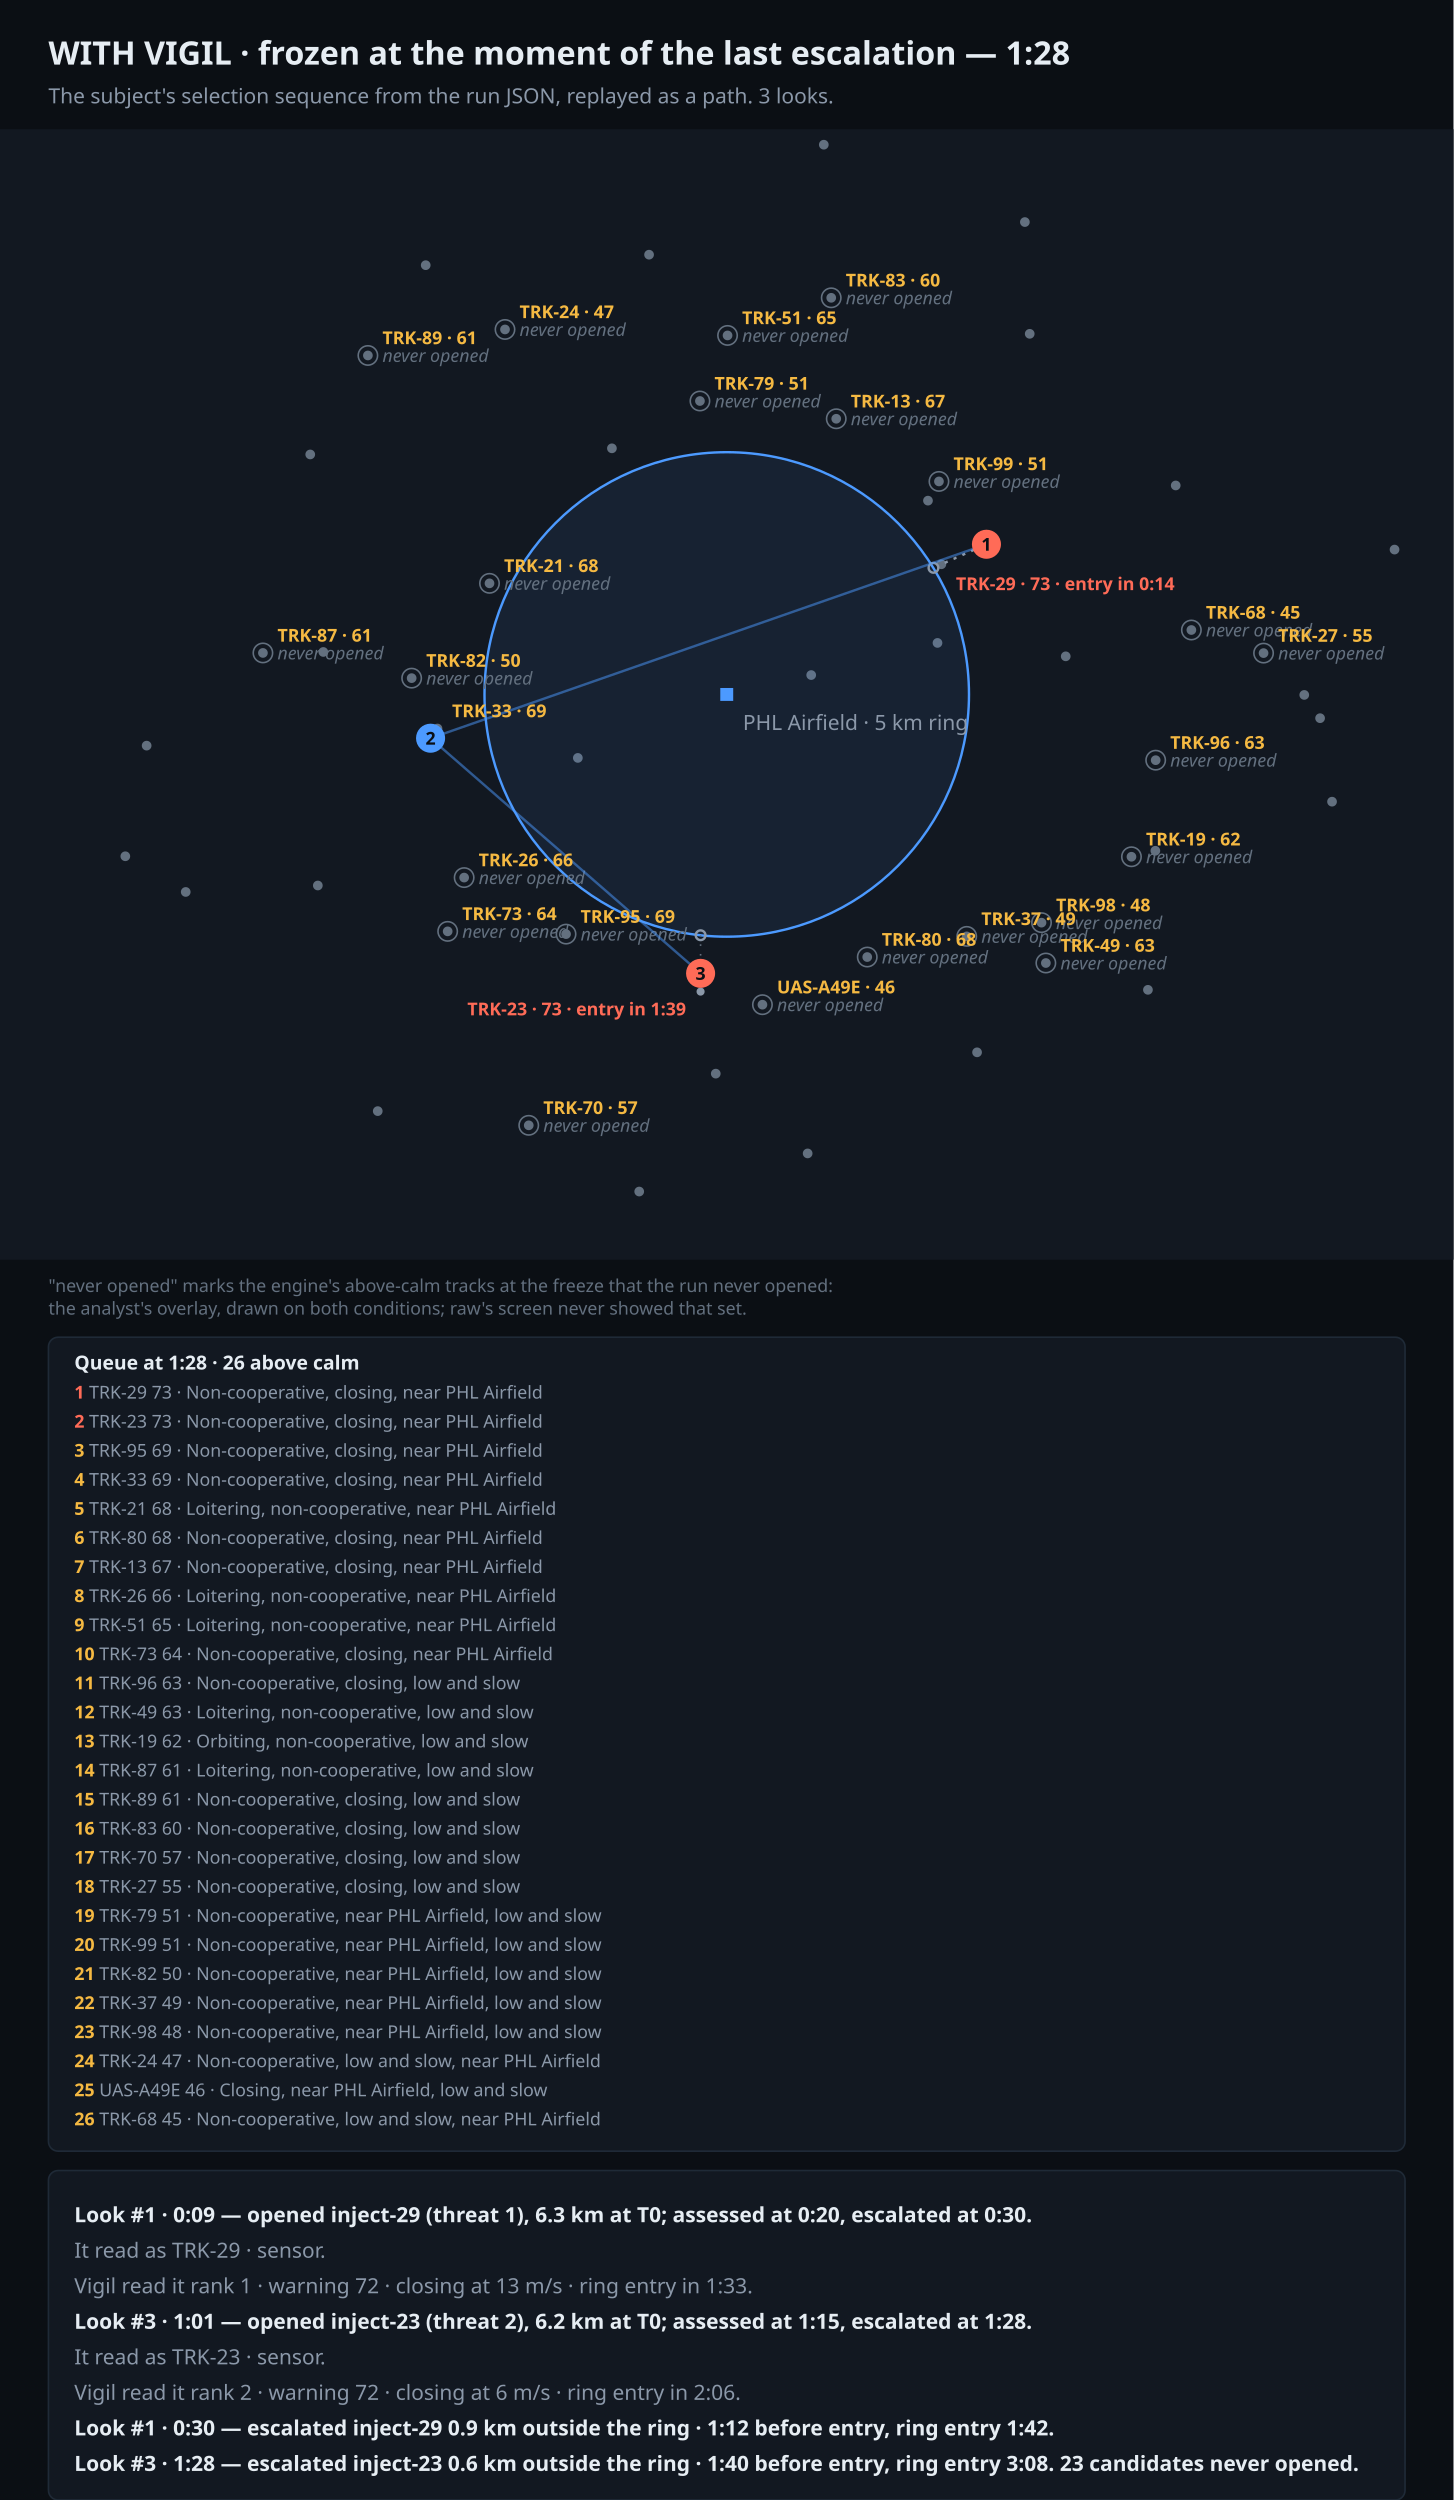
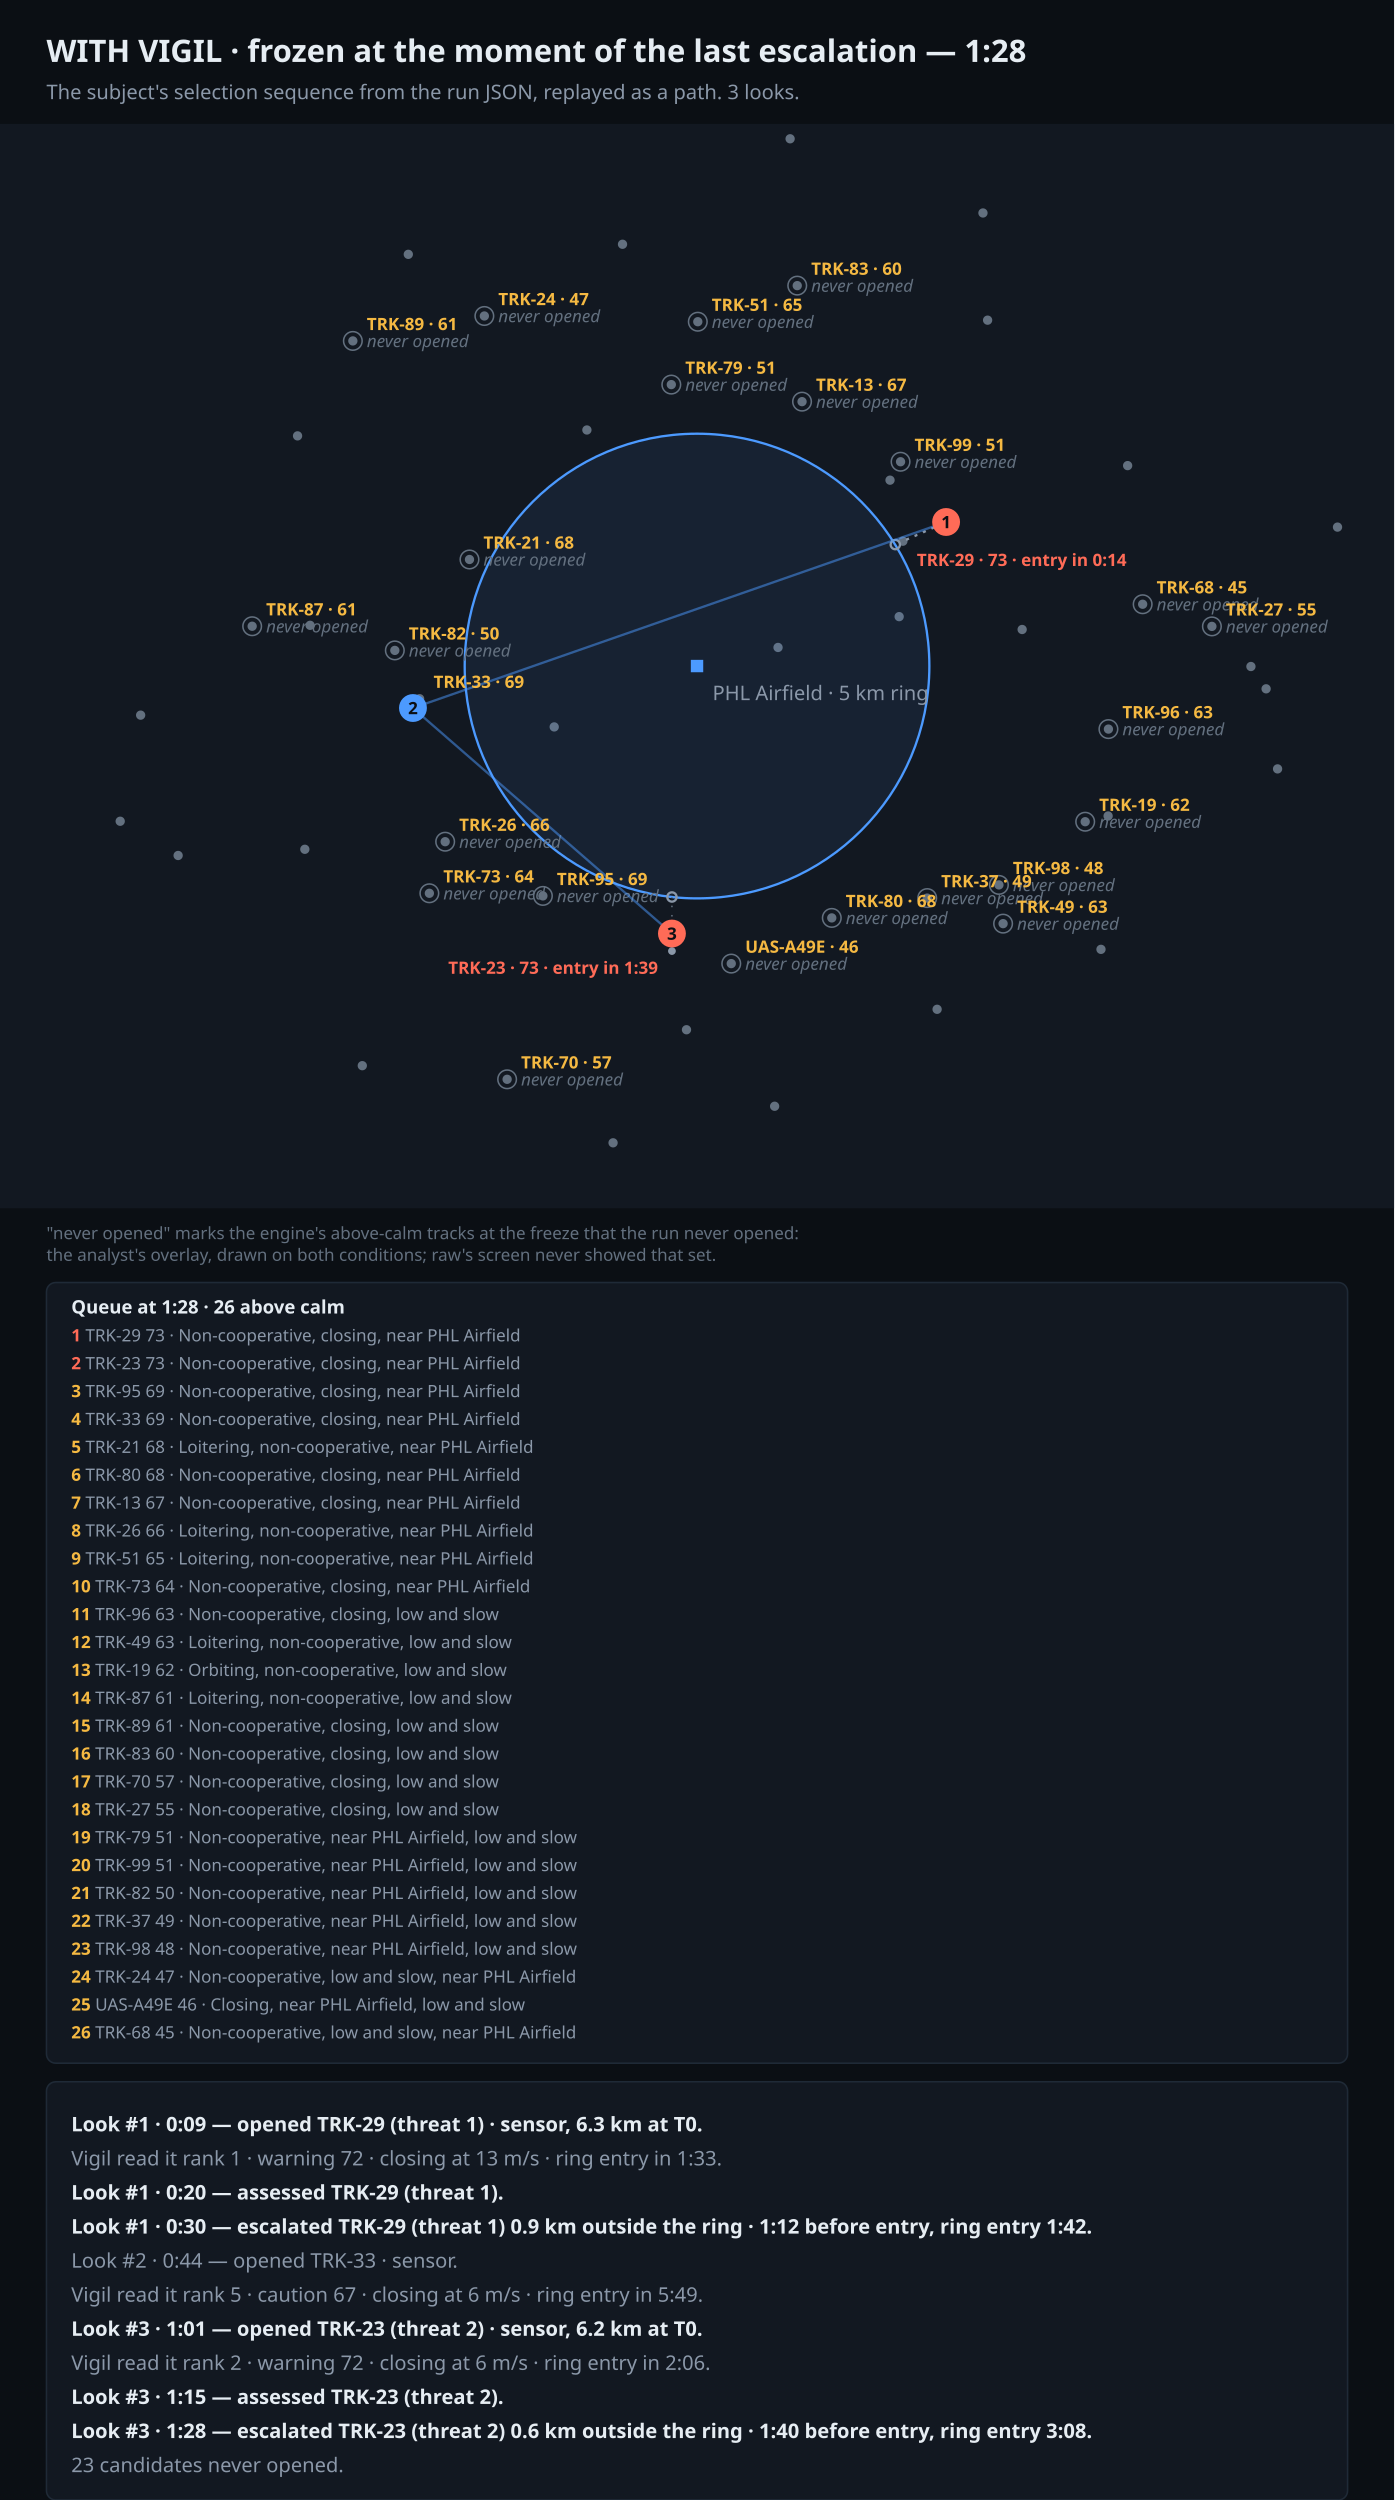
- <svg xmlns="http://www.w3.org/2000/svg" width="900" height="1548" viewBox="0 0 900 1548" data-subject="S06" data-scenario="03b" data-mode="vigil" data-run="1">
-   <rect width="900" height="1548" fill="#0b0f14" />
+ <svg xmlns="http://www.w3.org/2000/svg" width="900" height="1614" viewBox="0 0 900 1614" data-subject="S06" data-scenario="03b" data-mode="vigil" data-run="1">
+   <rect width="900" height="1614" fill="#0b0f14" />
  <text x="30" y="40" font-family="system-ui, sans-serif" class="title" font-size="20" font-weight="700" fill="#e6edf3">WITH VIGIL · frozen at the moment of the last escalation — 1:28</text>
  <text x="30" y="64" font-family="system-ui, sans-serif" class="subtitle" font-size="13" fill="#8b98a9">The subject's selection sequence from the run JSON, replayed as a path. 3 looks.</text>
  <defs>
    <clipPath id="panel">
      <rect x="0" y="0" width="900" height="700" />
    </clipPath>
  </defs>
  <g class="map" transform="translate(0 80)" clip-path="url(#panel)">
    <rect width="900" height="700" fill="#121821" />
    <circle class="track" data-id="adsb-a33716" cx="502.3" cy="338" r="3" fill="#63707f" />
    <circle class="track" data-id="adsb-a3a178" cx="863.5" cy="260.3" r="3" fill="#63707f" />
    <circle class="track" data-id="adsb-a3b796" cx="115" cy="472.3" r="3" fill="#63707f" />
    <circle class="track" data-id="adsb-a43667" cx="574.6" cy="230" r="3" fill="#63707f" />
    <circle class="track" data-id="adsb-a7c7f2" cx="817.4" cy="364.7" r="3" fill="#63707f" />
    <circle class="track" data-id="adsb-a8021b" cx="580.5" cy="318.1" r="3" fill="#63707f" />
    <circle class="track" data-id="adsb-a89076" cx="357.8" cy="389.3" r="3" fill="#63707f" />
    <circle class="track" data-id="adsb-aa08fb" cx="634.6" cy="57.5" r="3" fill="#63707f" />
    <circle class="track" data-id="inject-124" cx="378.9" cy="197.6" r="3" fill="#63707f" />
    <circle class="track" data-id="inject-127" cx="605" cy="571.6" r="3" fill="#63707f" />
    <circle class="track" data-id="inject-128" cx="500.1" cy="634.2" r="3" fill="#63707f" />
    <circle class="track" data-id="inject-129" cx="395.8" cy="657.8" r="3" fill="#63707f" />
    <circle class="track" data-id="inject-13" cx="517.8" cy="179.3" r="3" fill="#63707f" />
    <circle class="track" data-id="inject-130" cx="233.9" cy="608" r="3" fill="#63707f" />
    <circle class="track" data-id="inject-131" cx="196.8" cy="468.3" r="3" fill="#63707f" />
    <circle class="track" data-id="inject-132" cx="90.8" cy="381.7" r="3" fill="#63707f" />
    <circle class="track" data-id="inject-133" cx="192.1" cy="201.4" r="3" fill="#63707f" />
    <circle class="track" data-id="inject-134" cx="263.6" cy="84.2" r="3" fill="#63707f" />
    <circle class="track" data-id="inject-135" cx="401.9" cy="77.7" r="3" fill="#63707f" />
    <circle class="track" data-id="inject-136" cx="510.1" cy="9.6" r="3" fill="#63707f" />
    <circle class="track" data-id="inject-137" cx="637.6" cy="126.7" r="3" fill="#63707f" />
    <circle class="track" data-id="inject-138" cx="728" cy="220.6" r="3" fill="#63707f" />
    <circle class="track" data-id="inject-139" cx="807.6" cy="350.3" r="3" fill="#63707f" />
    <circle class="track" data-id="inject-140" cx="715.4" cy="446.8" r="3" fill="#63707f" />
    <circle class="track" data-id="inject-141" cx="710.8" cy="532.9" r="3" fill="#63707f" />
    <circle class="track" data-id="inject-142" cx="659.9" cy="326.4" r="3" fill="#63707f" />
    <circle class="track" data-id="inject-143" cx="77.6" cy="450.2" r="3" fill="#63707f" />
    <circle class="track" data-id="inject-144" cx="472.1" cy="542.1" r="3" fill="#63707f" />
    <circle class="track" data-id="inject-145" cx="200.2" cy="323.7" r="3" fill="#63707f" />
    <circle class="track" data-id="inject-146" cx="824.8" cy="416.4" r="3" fill="#63707f" />
    <circle class="track" data-id="inject-147" cx="443.2" cy="584.8" r="3" fill="#63707f" />
    <circle class="track" data-id="inject-19" cx="700.6" cy="450.5" r="3" fill="#63707f" />
    <circle class="track" data-id="inject-21" cx="303.1" cy="281.2" r="3" fill="#63707f" />
    <circle class="track" data-id="inject-23" cx="433.8" cy="517.7" r="3" fill="#63707f" />
    <circle class="track" data-id="inject-24" cx="312.7" cy="124" r="3" fill="#63707f" />
    <circle class="track" data-id="inject-26" cx="287.4" cy="463.4" r="3" fill="#63707f" />
    <circle class="track" data-id="inject-27" cx="782.4" cy="324.4" r="3" fill="#63707f" />
    <circle class="track" data-id="inject-29" cx="582.9" cy="269.4" r="3" fill="#63707f" />
    <circle class="track" data-id="inject-33" cx="270.9" cy="371.1" r="3" fill="#63707f" />
    <circle class="track" data-id="inject-37" cx="598.6" cy="499.8" r="3" fill="#63707f" />
    <circle class="track" data-id="inject-49" cx="647.6" cy="516.3" r="3" fill="#63707f" />
    <circle class="track" data-id="inject-51" cx="450.5" cy="127.7" r="3" fill="#63707f" />
    <circle class="track" data-id="inject-68" cx="737.7" cy="310.1" r="3" fill="#63707f" />
    <circle class="track" data-id="inject-70" cx="327.4" cy="616.8" r="3" fill="#63707f" />
    <circle class="track" data-id="inject-73" cx="277.2" cy="496.7" r="3" fill="#63707f" />
    <circle class="track" data-id="inject-79" cx="433.4" cy="168.3" r="3" fill="#63707f" />
    <circle class="track" data-id="inject-80" cx="537" cy="512.6" r="3" fill="#63707f" />
    <circle class="track" data-id="inject-82" cx="254.9" cy="339.9" r="3" fill="#63707f" />
    <circle class="track" data-id="inject-83" cx="514.7" cy="104.4" r="3" fill="#63707f" />
    <circle class="track" data-id="inject-87" cx="162.8" cy="324.3" r="3" fill="#63707f" />
    <circle class="track" data-id="inject-89" cx="227.8" cy="140.1" r="3" fill="#63707f" />
    <circle class="track" data-id="inject-95" cx="350.5" cy="498.4" r="3" fill="#63707f" />
    <circle class="track" data-id="inject-96" cx="715.6" cy="390.7" r="3" fill="#63707f" />
    <circle class="track" data-id="inject-98" cx="644.9" cy="491.3" r="3" fill="#63707f" />
    <circle class="track" data-id="inject-99" cx="581.4" cy="218.1" r="3" fill="#63707f" />
    <circle class="ring" cx="450" cy="350" r="150" fill="#4c9aff" fill-opacity="0.08" stroke="#4c9aff" stroke-width="1.5" />
    <rect x="446" y="346" width="8" height="8" fill="#4c9aff" />
    <text x="460" y="372" font-family="system-ui, sans-serif" font-size="13" fill="#8b98a9">PHL Airfield · 5 km ring</text>
    <polyline points="614,255.6 613.7,255.8 613.3,255.9 613,256.1 612.6,256.3 612.2,256.4 611.9,256.6 611.6,256.7 611.2,256.9 610.8,257 610.5,257.2 610.1,257.4 609.8,257.5 609.4,257.7 609.1,257.8 608.7,258 608.4,258.1 608,258.3 607.7,258.4 607.3,258.6 606.9,258.8 606.6,258.9 606.2,259.1 605.9,259.2 605.5,259.4 605.2,259.5 604.8,259.7 604.5,259.9 604.1,260 603.8,260.2 603.4,260.3 603.1,260.5 602.7,260.6 602.3,260.8 602,261 601.7,261.1 601.3,261.3 600.9,261.4 600.6,261.6 600.2,261.7 599.9,261.9 599.5,262.1 599.2,262.2 598.8,262.4 598.5,262.5 598.1,262.7 597.8,262.8 597.4,263 597.1,263.1 596.7,263.3 596.4,263.5 596,263.6 595.7,263.8 595.3,263.9 594.9,264.1 594.6,264.2 594.2,264.4 593.9,264.6 593.5,264.7 593.2,264.9 592.8,265 592.5,265.2 592.1,265.3 591.8,265.5 591.4,265.7 591,265.8 590.7,266 590.4,266.1 590,266.3 589.6,266.4 589.3,266.6 588.9,266.7 588.6,266.9 588.2,267.1 587.9,267.2 587.5,267.4 587.2,267.5 586.8,267.7 586.5,267.8 586.1,268 585.8,268.2 585.4,268.3 585,268.5 584.7,268.6 584.4,268.8 584,268.9 583.6,269.1 583.3,269.3 582.9,269.4" fill="none" class="trail" data-id="inject-29" stroke="#8b98a9" stroke-width="1.5" stroke-dasharray="2 4" />
    <polyline points="582.9,269.4 582.6,269.6 582.2,269.7 581.9,269.9 581.5,270 581.2,270.2 580.8,270.4 580.5,270.5 580.1,270.7 579.8,270.9 579.4,271 579.1,271.2 578.7,271.3 578.3,271.5 578,271.6" fill="none" class="trail-ahead" data-id="inject-29" stroke="#63707f" stroke-width="1" stroke-dasharray="1 5" />
    <circle class="trail-first" data-id="inject-29" cx="614" cy="255.6" r="2.5" fill="#8b98a9" />
    <circle class="entry" data-id="inject-29" cx="578" cy="271.6" r="3" fill="none" stroke="#8b98a9" stroke-width="1.5" />
    <polyline points="433.8,534 433.8,533.8 433.8,533.6 433.8,533.4 433.8,533.3 433.8,533.1 433.8,532.9 433.8,532.7 433.8,532.5 433.8,532.3 433.8,532.1 433.8,532 433.8,531.8 433.8,531.6 433.8,531.4 433.8,531.2 433.8,531 433.8,530.9 433.8,530.7 433.8,530.5 433.8,530.3 433.8,530.1 433.8,529.9 433.8,529.7 433.8,529.6 433.8,529.4 433.8,529.2 433.8,529 433.8,528.8 433.8,528.6 433.8,528.4 433.8,528.3 433.8,528.1 433.8,527.9 433.8,527.7 433.8,527.5 433.8,527.3 433.8,527.2 433.8,527 433.8,526.8 433.8,526.6 433.8,526.4 433.8,526.2 433.8,526 433.8,525.9 433.8,525.7 433.8,525.5 433.8,525.3 433.8,525.1 433.8,524.9 433.8,524.7 433.8,524.6 433.8,524.4 433.8,524.2 433.8,524 433.8,523.8 433.8,523.6 433.8,523.4 433.8,523.3 433.8,523.1 433.8,522.9 433.8,522.7 433.8,522.5 433.8,522.3 433.8,522.2 433.8,522 433.8,521.8 433.8,521.6 433.8,521.4 433.8,521.2 433.8,521 433.8,520.9 433.8,520.7 433.8,520.5 433.8,520.3 433.8,520.1 433.8,519.9 433.8,519.7 433.8,519.6 433.8,519.4 433.8,519.2 433.8,519 433.8,518.8 433.8,518.6 433.8,518.4 433.8,518.2 433.8,518 433.8,517.9 433.8,517.7" fill="none" class="trail" data-id="inject-23" stroke="#8b98a9" stroke-width="1.5" stroke-dasharray="2 4" />
    <polyline points="433.8,517.7 433.8,517.5 433.8,517.3 433.8,517.1 433.8,516.9 433.8,516.8 433.8,516.6 433.8,516.4 433.8,516.2 433.8,516 433.8,515.8 433.8,515.6 433.8,515.5 433.8,515.3 433.8,515.1 433.8,514.9 433.8,514.7 433.8,514.5 433.8,514.3 433.8,514.2 433.8,514 433.8,513.8 433.8,513.6 433.8,513.4 433.8,513.2 433.8,513.1 433.8,512.9 433.8,512.7 433.8,512.5 433.8,512.3 433.8,512.1 433.8,511.9 433.8,511.8 433.8,511.6 433.8,511.4 433.8,511.2 433.8,511 433.8,510.8 433.8,510.6 433.8,510.5 433.8,510.3 433.8,510.1 433.8,509.9 433.8,509.7 433.8,509.5 433.8,509.4 433.8,509.2 433.8,509 433.8,508.8 433.8,508.6 433.8,508.4 433.8,508.2 433.8,508.1 433.8,507.9 433.8,507.7 433.8,507.5 433.8,507.3 433.8,507.1 433.8,506.9 433.8,506.8 433.8,506.6 433.8,506.4 433.8,506.2 433.8,506 433.8,505.8 433.8,505.7 433.8,505.5 433.8,505.3 433.8,505.1 433.8,504.9 433.8,504.7 433.8,504.5 433.8,504.4 433.8,504.2 433.8,504 433.8,503.8 433.8,503.6 433.8,503.4 433.8,503.2 433.8,503.1 433.8,502.9 433.8,502.7 433.8,502.5 433.8,502.3 433.8,502.1 433.8,501.9 433.8,501.8 433.8,501.6 433.8,501.4 433.8,501.2 433.8,501 433.8,500.8 433.8,500.6 433.8,500.4 433.8,500.3 433.8,500.1 433.8,499.9 433.8,499.7 433.8,499.5 433.8,499.3 433.8,499.1" fill="none" class="trail-ahead" data-id="inject-23" stroke="#63707f" stroke-width="1" stroke-dasharray="1 5" />
    <circle class="trail-first" data-id="inject-23" cx="433.8" cy="534" r="2.5" fill="#8b98a9" />
    <circle class="entry" data-id="inject-23" cx="433.8" cy="499.1" r="3" fill="none" stroke="#8b98a9" stroke-width="1.5" />
    <circle class="never-opened" data-id="inject-95" cx="350.5" cy="498.4" r="6" fill="none" stroke="#63707f" stroke-width="1" />
    <text x="359.5" y="502.4" font-family="system-ui, sans-serif" font-size="11" font-style="italic" fill="#63707f">never opened</text>
    <circle class="never-opened" data-id="inject-21" cx="303.1" cy="281.2" r="6" fill="none" stroke="#63707f" stroke-width="1" />
    <text x="312.1" y="285.2" font-family="system-ui, sans-serif" font-size="11" font-style="italic" fill="#63707f">never opened</text>
    <circle class="never-opened" data-id="inject-80" cx="537" cy="512.6" r="6" fill="none" stroke="#63707f" stroke-width="1" />
    <text x="546" y="516.6" font-family="system-ui, sans-serif" font-size="11" font-style="italic" fill="#63707f">never opened</text>
    <circle class="never-opened" data-id="inject-13" cx="517.8" cy="179.3" r="6" fill="none" stroke="#63707f" stroke-width="1" />
    <text x="526.8" y="183.3" font-family="system-ui, sans-serif" font-size="11" font-style="italic" fill="#63707f">never opened</text>
    <circle class="never-opened" data-id="inject-26" cx="287.4" cy="463.4" r="6" fill="none" stroke="#63707f" stroke-width="1" />
    <text x="296.4" y="467.4" font-family="system-ui, sans-serif" font-size="11" font-style="italic" fill="#63707f">never opened</text>
    <circle class="never-opened" data-id="inject-51" cx="450.5" cy="127.7" r="6" fill="none" stroke="#63707f" stroke-width="1" />
    <text x="459.5" y="131.7" font-family="system-ui, sans-serif" font-size="11" font-style="italic" fill="#63707f">never opened</text>
    <circle class="never-opened" data-id="inject-73" cx="277.2" cy="496.7" r="6" fill="none" stroke="#63707f" stroke-width="1" />
    <text x="286.2" y="500.7" font-family="system-ui, sans-serif" font-size="11" font-style="italic" fill="#63707f">never opened</text>
    <circle class="never-opened" data-id="inject-96" cx="715.6" cy="390.7" r="6" fill="none" stroke="#63707f" stroke-width="1" />
    <text x="724.6" y="394.7" font-family="system-ui, sans-serif" font-size="11" font-style="italic" fill="#63707f">never opened</text>
    <circle class="never-opened" data-id="inject-49" cx="647.6" cy="516.3" r="6" fill="none" stroke="#63707f" stroke-width="1" />
    <text x="656.6" y="520.3" font-family="system-ui, sans-serif" font-size="11" font-style="italic" fill="#63707f">never opened</text>
    <circle class="never-opened" data-id="inject-19" cx="700.6" cy="450.5" r="6" fill="none" stroke="#63707f" stroke-width="1" />
    <text x="709.6" y="454.5" font-family="system-ui, sans-serif" font-size="11" font-style="italic" fill="#63707f">never opened</text>
    <circle class="never-opened" data-id="inject-87" cx="162.8" cy="324.3" r="6" fill="none" stroke="#63707f" stroke-width="1" />
    <text x="171.8" y="328.3" font-family="system-ui, sans-serif" font-size="11" font-style="italic" fill="#63707f">never opened</text>
    <circle class="never-opened" data-id="inject-89" cx="227.8" cy="140.1" r="6" fill="none" stroke="#63707f" stroke-width="1" />
    <text x="236.8" y="144.1" font-family="system-ui, sans-serif" font-size="11" font-style="italic" fill="#63707f">never opened</text>
    <circle class="never-opened" data-id="inject-83" cx="514.7" cy="104.4" r="6" fill="none" stroke="#63707f" stroke-width="1" />
    <text x="523.7" y="108.4" font-family="system-ui, sans-serif" font-size="11" font-style="italic" fill="#63707f">never opened</text>
    <circle class="never-opened" data-id="inject-70" cx="327.4" cy="616.8" r="6" fill="none" stroke="#63707f" stroke-width="1" />
    <text x="336.4" y="620.8" font-family="system-ui, sans-serif" font-size="11" font-style="italic" fill="#63707f">never opened</text>
    <circle class="never-opened" data-id="inject-27" cx="782.4" cy="324.4" r="6" fill="none" stroke="#63707f" stroke-width="1" />
    <text x="791.4" y="328.4" font-family="system-ui, sans-serif" font-size="11" font-style="italic" fill="#63707f">never opened</text>
    <circle class="never-opened" data-id="inject-79" cx="433.4" cy="168.3" r="6" fill="none" stroke="#63707f" stroke-width="1" />
    <text x="442.4" y="172.3" font-family="system-ui, sans-serif" font-size="11" font-style="italic" fill="#63707f">never opened</text>
    <circle class="never-opened" data-id="inject-99" cx="581.4" cy="218.1" r="6" fill="none" stroke="#63707f" stroke-width="1" />
    <text x="590.4" y="222.1" font-family="system-ui, sans-serif" font-size="11" font-style="italic" fill="#63707f">never opened</text>
    <circle class="never-opened" data-id="inject-82" cx="254.9" cy="339.9" r="6" fill="none" stroke="#63707f" stroke-width="1" />
    <text x="263.9" y="343.9" font-family="system-ui, sans-serif" font-size="11" font-style="italic" fill="#63707f">never opened</text>
    <circle class="never-opened" data-id="inject-37" cx="598.6" cy="499.8" r="6" fill="none" stroke="#63707f" stroke-width="1" />
    <text x="607.6" y="503.8" font-family="system-ui, sans-serif" font-size="11" font-style="italic" fill="#63707f">never opened</text>
    <circle class="never-opened" data-id="inject-98" cx="644.9" cy="491.3" r="6" fill="none" stroke="#63707f" stroke-width="1" />
    <text x="653.9" y="495.3" font-family="system-ui, sans-serif" font-size="11" font-style="italic" fill="#63707f">never opened</text>
    <circle class="never-opened" data-id="inject-24" cx="312.7" cy="124" r="6" fill="none" stroke="#63707f" stroke-width="1" />
    <text x="321.7" y="128" font-family="system-ui, sans-serif" font-size="11" font-style="italic" fill="#63707f">never opened</text>
    <circle class="never-opened" data-id="inject-144" cx="472.1" cy="542.1" r="6" fill="none" stroke="#63707f" stroke-width="1" />
    <text x="481.1" y="546.1" font-family="system-ui, sans-serif" font-size="11" font-style="italic" fill="#63707f">never opened</text>
    <circle class="never-opened" data-id="inject-68" cx="737.7" cy="310.1" r="6" fill="none" stroke="#63707f" stroke-width="1" />
    <text x="746.7" y="314.1" font-family="system-ui, sans-serif" font-size="11" font-style="italic" fill="#63707f">never opened</text>
    <polyline points="610.8,257 266.6,377.1 433.8,522.7" fill="none" class="path" stroke="#4c9aff" stroke-opacity="0.5" stroke-width="1.5" />
    <circle class="hop" data-k="1" data-id="inject-29" data-t="9" cx="610.8" cy="257" r="9" fill="#ff6b57" />
    <text x="610.8" y="261" font-family="system-ui, sans-serif" font-size="11" font-weight="700" text-anchor="middle" fill="#0b0f14">1</text>
    <circle class="hop" data-k="2" data-id="inject-33" data-t="44" cx="266.6" cy="377.1" r="9" fill="#4c9aff" />
    <text x="266.6" y="381.1" font-family="system-ui, sans-serif" font-size="11" font-weight="700" text-anchor="middle" fill="#0b0f14">2</text>
    <circle class="hop" data-k="3" data-id="inject-23" data-t="61" cx="433.8" cy="522.7" r="9" fill="#ff6b57" />
    <text x="433.8" y="526.7" font-family="system-ui, sans-serif" font-size="11" font-weight="700" text-anchor="middle" fill="#0b0f14">3</text>
    <text x="359.5" y="491.4" font-family="system-ui, sans-serif" class="vigil-label" data-id="inject-95" font-size="11" font-weight="600" fill="#f5b942">TRK-95 · 69</text>
    <text x="279.9" y="364.1" font-family="system-ui, sans-serif" class="vigil-label" data-id="inject-33" font-size="11" font-weight="600" fill="#f5b942">TRK-33 · 69</text>
    <text x="312.1" y="274.2" font-family="system-ui, sans-serif" class="vigil-label" data-id="inject-21" font-size="11" font-weight="600" fill="#f5b942">TRK-21 · 68</text>
    <text x="546" y="505.6" font-family="system-ui, sans-serif" class="vigil-label" data-id="inject-80" font-size="11" font-weight="600" fill="#f5b942">TRK-80 · 68</text>
    <text x="526.8" y="172.3" font-family="system-ui, sans-serif" class="vigil-label" data-id="inject-13" font-size="11" font-weight="600" fill="#f5b942">TRK-13 · 67</text>
    <text x="296.4" y="456.4" font-family="system-ui, sans-serif" class="vigil-label" data-id="inject-26" font-size="11" font-weight="600" fill="#f5b942">TRK-26 · 66</text>
    <text x="459.5" y="120.7" font-family="system-ui, sans-serif" class="vigil-label" data-id="inject-51" font-size="11" font-weight="600" fill="#f5b942">TRK-51 · 65</text>
    <text x="286.2" y="489.7" font-family="system-ui, sans-serif" class="vigil-label" data-id="inject-73" font-size="11" font-weight="600" fill="#f5b942">TRK-73 · 64</text>
    <text x="724.6" y="383.7" font-family="system-ui, sans-serif" class="vigil-label" data-id="inject-96" font-size="11" font-weight="600" fill="#f5b942">TRK-96 · 63</text>
    <text x="656.6" y="509.3" font-family="system-ui, sans-serif" class="vigil-label" data-id="inject-49" font-size="11" font-weight="600" fill="#f5b942">TRK-49 · 63</text>
    <text x="709.6" y="443.5" font-family="system-ui, sans-serif" class="vigil-label" data-id="inject-19" font-size="11" font-weight="600" fill="#f5b942">TRK-19 · 62</text>
    <text x="171.8" y="317.3" font-family="system-ui, sans-serif" class="vigil-label" data-id="inject-87" font-size="11" font-weight="600" fill="#f5b942">TRK-87 · 61</text>
    <text x="236.8" y="133.1" font-family="system-ui, sans-serif" class="vigil-label" data-id="inject-89" font-size="11" font-weight="600" fill="#f5b942">TRK-89 · 61</text>
    <text x="523.7" y="97.4" font-family="system-ui, sans-serif" class="vigil-label" data-id="inject-83" font-size="11" font-weight="600" fill="#f5b942">TRK-83 · 60</text>
    <text x="336.4" y="609.8" font-family="system-ui, sans-serif" class="vigil-label" data-id="inject-70" font-size="11" font-weight="600" fill="#f5b942">TRK-70 · 57</text>
    <text x="791.4" y="317.4" font-family="system-ui, sans-serif" class="vigil-label" data-id="inject-27" font-size="11" font-weight="600" fill="#f5b942">TRK-27 · 55</text>
    <text x="442.4" y="161.3" font-family="system-ui, sans-serif" class="vigil-label" data-id="inject-79" font-size="11" font-weight="600" fill="#f5b942">TRK-79 · 51</text>
    <text x="590.4" y="211.1" font-family="system-ui, sans-serif" class="vigil-label" data-id="inject-99" font-size="11" font-weight="600" fill="#f5b942">TRK-99 · 51</text>
    <text x="263.9" y="332.9" font-family="system-ui, sans-serif" class="vigil-label" data-id="inject-82" font-size="11" font-weight="600" fill="#f5b942">TRK-82 · 50</text>
    <text x="607.6" y="492.8" font-family="system-ui, sans-serif" class="vigil-label" data-id="inject-37" font-size="11" font-weight="600" fill="#f5b942">TRK-37 · 49</text>
    <text x="653.9" y="484.3" font-family="system-ui, sans-serif" class="vigil-label" data-id="inject-98" font-size="11" font-weight="600" fill="#f5b942">TRK-98 · 48</text>
    <text x="321.7" y="117" font-family="system-ui, sans-serif" class="vigil-label" data-id="inject-24" font-size="11" font-weight="600" fill="#f5b942">TRK-24 · 47</text>
    <text x="481.1" y="535.1" font-family="system-ui, sans-serif" class="vigil-label" data-id="inject-144" font-size="11" font-weight="600" fill="#f5b942">UAS-A49E · 46</text>
    <text x="746.7" y="303.1" font-family="system-ui, sans-serif" class="vigil-label" data-id="inject-68" font-size="11" font-weight="600" fill="#f5b942">TRK-68 · 45</text>
    <text x="591.9" y="285.4" font-family="system-ui, sans-serif" class="vigil-threat-label" data-id="inject-29" font-size="11" font-weight="600" fill="#ff6b57">TRK-29 · 73 · entry in 0:14</text>
    <text x="424.8" y="548.7" font-family="system-ui, sans-serif" class="vigil-threat-label" data-id="inject-23" font-size="11" font-weight="600" text-anchor="end" fill="#ff6b57">TRK-23 · 73 · entry in 1:39</text>
  </g>
  <text x="30" y="800" font-family="system-ui, sans-serif" class="footnote" font-size="11" fill="#63707f">"never opened" marks the engine's above-calm tracks at the freeze that the run never opened:</text>
  <text x="30" y="814" font-family="system-ui, sans-serif" class="footnote" font-size="11" fill="#63707f">the analyst's overlay, drawn on both conditions; raw's screen never showed that set.</text>
  <rect class="vigil-queue" x="30" y="828" width="840" height="504" rx="6" fill="#121821" stroke="#1f2a37" />
  <text x="46" y="848" font-family="system-ui, sans-serif" class="vigil-queue-title" font-size="12" font-weight="700" fill="#e6edf3">Queue at 1:28 · 26 above calm</text>
  <text x="46" y="866" font-family="system-ui, sans-serif" class="vigil-queue-line" data-id="inject-29" font-size="11" fill="#8b98a9">
    <tspan font-weight="700" fill="#ff6b57">1</tspan> TRK-29 73 · Non-cooperative, closing, near PHL Airfield</text>
  <text x="46" y="884" font-family="system-ui, sans-serif" class="vigil-queue-line" data-id="inject-23" font-size="11" fill="#8b98a9">
    <tspan font-weight="700" fill="#ff6b57">2</tspan> TRK-23 73 · Non-cooperative, closing, near PHL Airfield</text>
  <text x="46" y="902" font-family="system-ui, sans-serif" class="vigil-queue-line" data-id="inject-95" font-size="11" fill="#8b98a9">
    <tspan font-weight="700" fill="#f5b942">3</tspan> TRK-95 69 · Non-cooperative, closing, near PHL Airfield</text>
  <text x="46" y="920" font-family="system-ui, sans-serif" class="vigil-queue-line" data-id="inject-33" font-size="11" fill="#8b98a9">
    <tspan font-weight="700" fill="#f5b942">4</tspan> TRK-33 69 · Non-cooperative, closing, near PHL Airfield</text>
  <text x="46" y="938" font-family="system-ui, sans-serif" class="vigil-queue-line" data-id="inject-21" font-size="11" fill="#8b98a9">
    <tspan font-weight="700" fill="#f5b942">5</tspan> TRK-21 68 · Loitering, non-cooperative, near PHL Airfield</text>
  <text x="46" y="956" font-family="system-ui, sans-serif" class="vigil-queue-line" data-id="inject-80" font-size="11" fill="#8b98a9">
    <tspan font-weight="700" fill="#f5b942">6</tspan> TRK-80 68 · Non-cooperative, closing, near PHL Airfield</text>
  <text x="46" y="974" font-family="system-ui, sans-serif" class="vigil-queue-line" data-id="inject-13" font-size="11" fill="#8b98a9">
    <tspan font-weight="700" fill="#f5b942">7</tspan> TRK-13 67 · Non-cooperative, closing, near PHL Airfield</text>
  <text x="46" y="992" font-family="system-ui, sans-serif" class="vigil-queue-line" data-id="inject-26" font-size="11" fill="#8b98a9">
    <tspan font-weight="700" fill="#f5b942">8</tspan> TRK-26 66 · Loitering, non-cooperative, near PHL Airfield</text>
  <text x="46" y="1010" font-family="system-ui, sans-serif" class="vigil-queue-line" data-id="inject-51" font-size="11" fill="#8b98a9">
    <tspan font-weight="700" fill="#f5b942">9</tspan> TRK-51 65 · Loitering, non-cooperative, near PHL Airfield</text>
  <text x="46" y="1028" font-family="system-ui, sans-serif" class="vigil-queue-line" data-id="inject-73" font-size="11" fill="#8b98a9">
    <tspan font-weight="700" fill="#f5b942">10</tspan> TRK-73 64 · Non-cooperative, closing, near PHL Airfield</text>
  <text x="46" y="1046" font-family="system-ui, sans-serif" class="vigil-queue-line" data-id="inject-96" font-size="11" fill="#8b98a9">
    <tspan font-weight="700" fill="#f5b942">11</tspan> TRK-96 63 · Non-cooperative, closing, low and slow</text>
  <text x="46" y="1064" font-family="system-ui, sans-serif" class="vigil-queue-line" data-id="inject-49" font-size="11" fill="#8b98a9">
    <tspan font-weight="700" fill="#f5b942">12</tspan> TRK-49 63 · Loitering, non-cooperative, low and slow</text>
  <text x="46" y="1082" font-family="system-ui, sans-serif" class="vigil-queue-line" data-id="inject-19" font-size="11" fill="#8b98a9">
    <tspan font-weight="700" fill="#f5b942">13</tspan> TRK-19 62 · Orbiting, non-cooperative, low and slow</text>
  <text x="46" y="1100" font-family="system-ui, sans-serif" class="vigil-queue-line" data-id="inject-87" font-size="11" fill="#8b98a9">
    <tspan font-weight="700" fill="#f5b942">14</tspan> TRK-87 61 · Loitering, non-cooperative, low and slow</text>
  <text x="46" y="1118" font-family="system-ui, sans-serif" class="vigil-queue-line" data-id="inject-89" font-size="11" fill="#8b98a9">
    <tspan font-weight="700" fill="#f5b942">15</tspan> TRK-89 61 · Non-cooperative, closing, low and slow</text>
  <text x="46" y="1136" font-family="system-ui, sans-serif" class="vigil-queue-line" data-id="inject-83" font-size="11" fill="#8b98a9">
    <tspan font-weight="700" fill="#f5b942">16</tspan> TRK-83 60 · Non-cooperative, closing, low and slow</text>
  <text x="46" y="1154" font-family="system-ui, sans-serif" class="vigil-queue-line" data-id="inject-70" font-size="11" fill="#8b98a9">
    <tspan font-weight="700" fill="#f5b942">17</tspan> TRK-70 57 · Non-cooperative, closing, low and slow</text>
  <text x="46" y="1172" font-family="system-ui, sans-serif" class="vigil-queue-line" data-id="inject-27" font-size="11" fill="#8b98a9">
    <tspan font-weight="700" fill="#f5b942">18</tspan> TRK-27 55 · Non-cooperative, closing, low and slow</text>
  <text x="46" y="1190" font-family="system-ui, sans-serif" class="vigil-queue-line" data-id="inject-79" font-size="11" fill="#8b98a9">
    <tspan font-weight="700" fill="#f5b942">19</tspan> TRK-79 51 · Non-cooperative, near PHL Airfield, low and slow</text>
  <text x="46" y="1208" font-family="system-ui, sans-serif" class="vigil-queue-line" data-id="inject-99" font-size="11" fill="#8b98a9">
    <tspan font-weight="700" fill="#f5b942">20</tspan> TRK-99 51 · Non-cooperative, near PHL Airfield, low and slow</text>
  <text x="46" y="1226" font-family="system-ui, sans-serif" class="vigil-queue-line" data-id="inject-82" font-size="11" fill="#8b98a9">
    <tspan font-weight="700" fill="#f5b942">21</tspan> TRK-82 50 · Non-cooperative, near PHL Airfield, low and slow</text>
  <text x="46" y="1244" font-family="system-ui, sans-serif" class="vigil-queue-line" data-id="inject-37" font-size="11" fill="#8b98a9">
    <tspan font-weight="700" fill="#f5b942">22</tspan> TRK-37 49 · Non-cooperative, near PHL Airfield, low and slow</text>
  <text x="46" y="1262" font-family="system-ui, sans-serif" class="vigil-queue-line" data-id="inject-98" font-size="11" fill="#8b98a9">
    <tspan font-weight="700" fill="#f5b942">23</tspan> TRK-98 48 · Non-cooperative, near PHL Airfield, low and slow</text>
  <text x="46" y="1280" font-family="system-ui, sans-serif" class="vigil-queue-line" data-id="inject-24" font-size="11" fill="#8b98a9">
    <tspan font-weight="700" fill="#f5b942">24</tspan> TRK-24 47 · Non-cooperative, low and slow, near PHL Airfield</text>
  <text x="46" y="1298" font-family="system-ui, sans-serif" class="vigil-queue-line" data-id="inject-144" font-size="11" fill="#8b98a9">
    <tspan font-weight="700" fill="#f5b942">25</tspan> UAS-A49E 46 · Closing, near PHL Airfield, low and slow</text>
  <text x="46" y="1316" font-family="system-ui, sans-serif" class="vigil-queue-line" data-id="inject-68" font-size="11" fill="#8b98a9">
    <tspan font-weight="700" fill="#f5b942">26</tspan> TRK-68 45 · Non-cooperative, low and slow, near PHL Airfield</text>
-   <rect x="30" y="1344" width="840" height="204" rx="6" fill="#121821" stroke="#1f2a37" />
-   <text x="46" y="1376" font-family="system-ui, sans-serif" class="caption" font-size="13" font-weight="600" fill="#e6edf3">Look #1 · 0:09 — opened inject-29 (threat 1), 6.3 km at T0; assessed at 0:20, escalated at 0:30.</text>
-   <text x="46" y="1398" font-family="system-ui, sans-serif" class="caption" font-size="13" fill="#8b98a9">It read as TRK-29 · sensor.</text>
-   <text x="46" y="1420" font-family="system-ui, sans-serif" class="caption" font-size="13" fill="#8b98a9">Vigil read it rank 1 · warning 72 · closing at 13 m/s · ring entry in 1:33.</text>
-   <text x="46" y="1442" font-family="system-ui, sans-serif" class="caption" font-size="13" font-weight="600" fill="#e6edf3">Look #3 · 1:01 — opened inject-23 (threat 2), 6.2 km at T0; assessed at 1:15, escalated at 1:28.</text>
-   <text x="46" y="1464" font-family="system-ui, sans-serif" class="caption" font-size="13" fill="#8b98a9">It read as TRK-23 · sensor.</text>
-   <text x="46" y="1486" font-family="system-ui, sans-serif" class="caption" font-size="13" fill="#8b98a9">Vigil read it rank 2 · warning 72 · closing at 6 m/s · ring entry in 2:06.</text>
-   <text x="46" y="1508" font-family="system-ui, sans-serif" class="caption" font-size="13" font-weight="600" fill="#e6edf3">Look #1 · 0:30 — escalated inject-29 0.9 km outside the ring · 1:12 before entry, ring entry 1:42.</text>
-   <text x="46" y="1530" font-family="system-ui, sans-serif" class="caption" font-size="13" font-weight="600" fill="#e6edf3">Look #3 · 1:28 — escalated inject-23 0.6 km outside the ring · 1:40 before entry, ring entry 3:08. 23 candidates never opened.</text>
+   <rect x="30" y="1344" width="840" height="270" rx="6" fill="#121821" stroke="#1f2a37" />
+   <text x="46" y="1376" font-family="system-ui, sans-serif" class="caption" font-size="13" font-weight="600" fill="#e6edf3">Look #1 · 0:09 — opened TRK-29 (threat 1) · sensor, 6.3 km at T0.</text>
+   <text x="46" y="1398" font-family="system-ui, sans-serif" class="caption" font-size="13" fill="#8b98a9">Vigil read it rank 1 · warning 72 · closing at 13 m/s · ring entry in 1:33.</text>
+   <text x="46" y="1420" font-family="system-ui, sans-serif" class="caption" font-size="13" font-weight="600" fill="#e6edf3">Look #1 · 0:20 — assessed TRK-29 (threat 1).</text>
+   <text x="46" y="1442" font-family="system-ui, sans-serif" class="caption" font-size="13" font-weight="600" fill="#e6edf3">Look #1 · 0:30 — escalated TRK-29 (threat 1) 0.9 km outside the ring · 1:12 before entry, ring entry 1:42.</text>
+   <text x="46" y="1464" font-family="system-ui, sans-serif" class="caption" font-size="13" fill="#8b98a9">Look #2 · 0:44 — opened TRK-33 · sensor.</text>
+   <text x="46" y="1486" font-family="system-ui, sans-serif" class="caption" font-size="13" fill="#8b98a9">Vigil read it rank 5 · caution 67 · closing at 6 m/s · ring entry in 5:49.</text>
+   <text x="46" y="1508" font-family="system-ui, sans-serif" class="caption" font-size="13" font-weight="600" fill="#e6edf3">Look #3 · 1:01 — opened TRK-23 (threat 2) · sensor, 6.2 km at T0.</text>
+   <text x="46" y="1530" font-family="system-ui, sans-serif" class="caption" font-size="13" fill="#8b98a9">Vigil read it rank 2 · warning 72 · closing at 6 m/s · ring entry in 2:06.</text>
+   <text x="46" y="1552" font-family="system-ui, sans-serif" class="caption" font-size="13" font-weight="600" fill="#e6edf3">Look #3 · 1:15 — assessed TRK-23 (threat 2).</text>
+   <text x="46" y="1574" font-family="system-ui, sans-serif" class="caption" font-size="13" font-weight="600" fill="#e6edf3">Look #3 · 1:28 — escalated TRK-23 (threat 2) 0.6 km outside the ring · 1:40 before entry, ring entry 3:08.</text>
+   <text x="46" y="1596" font-family="system-ui, sans-serif" class="caption" font-size="13" fill="#8b98a9">23 candidates never opened.</text>
</svg>
